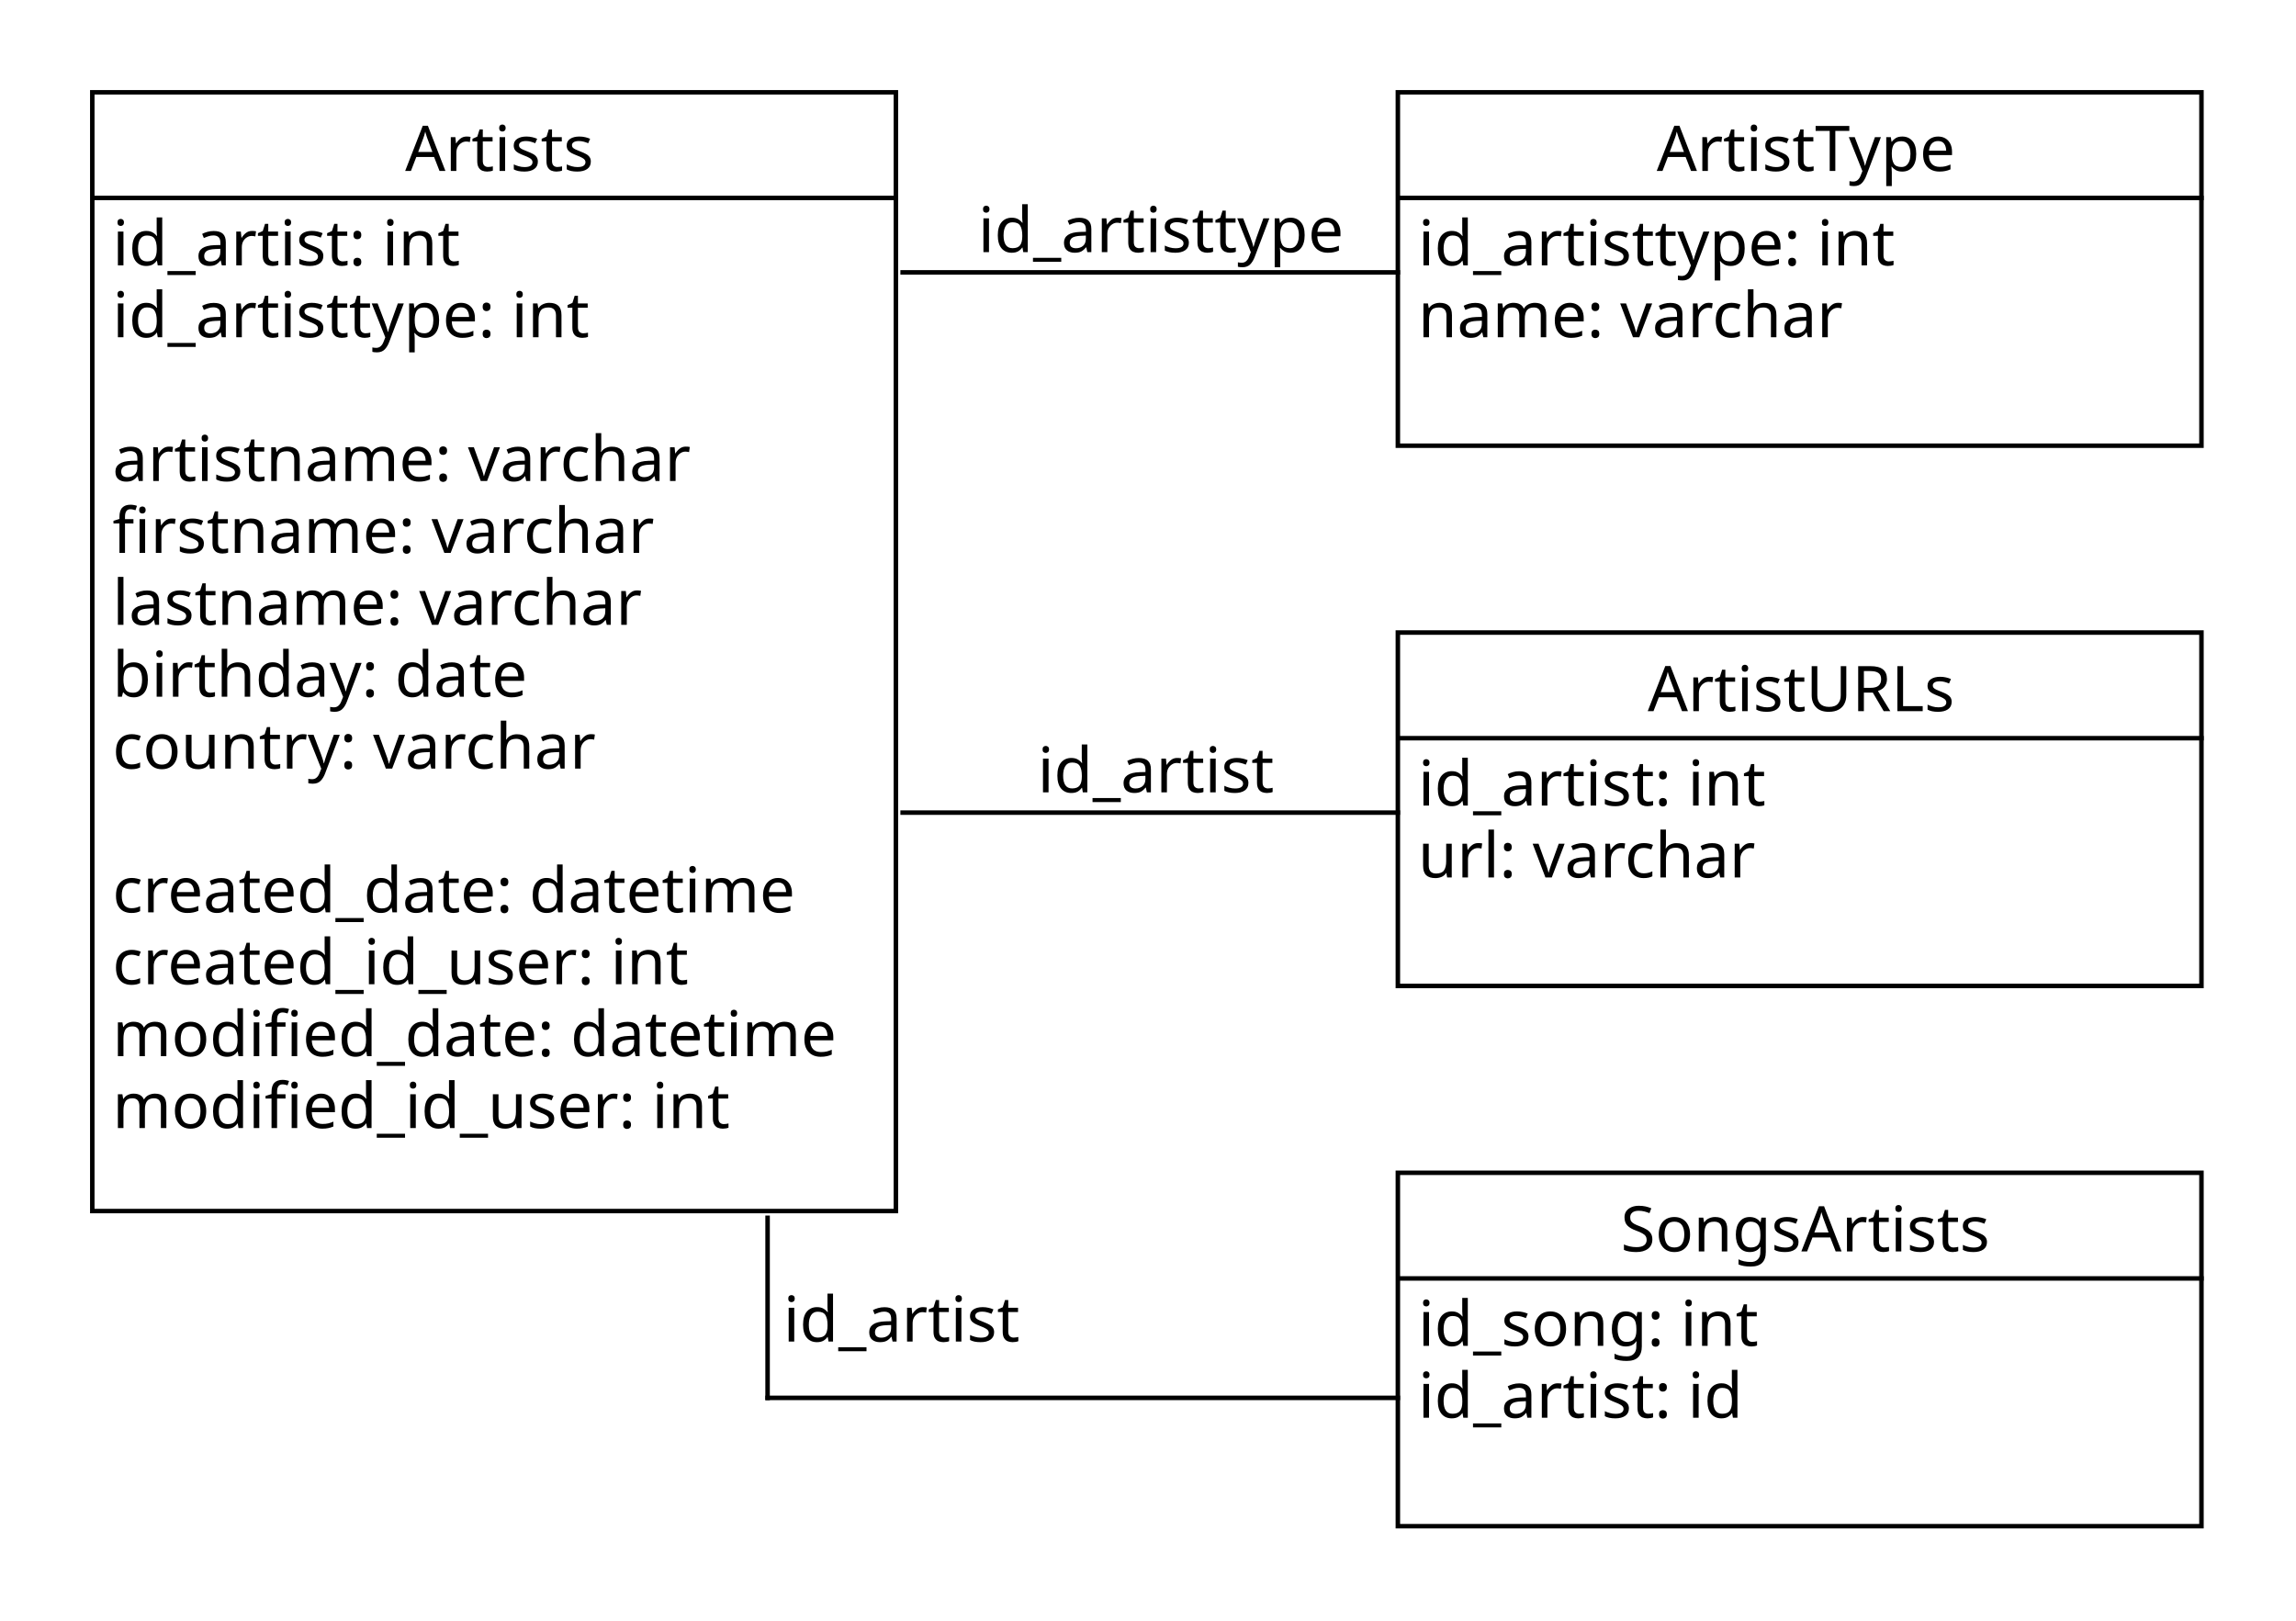
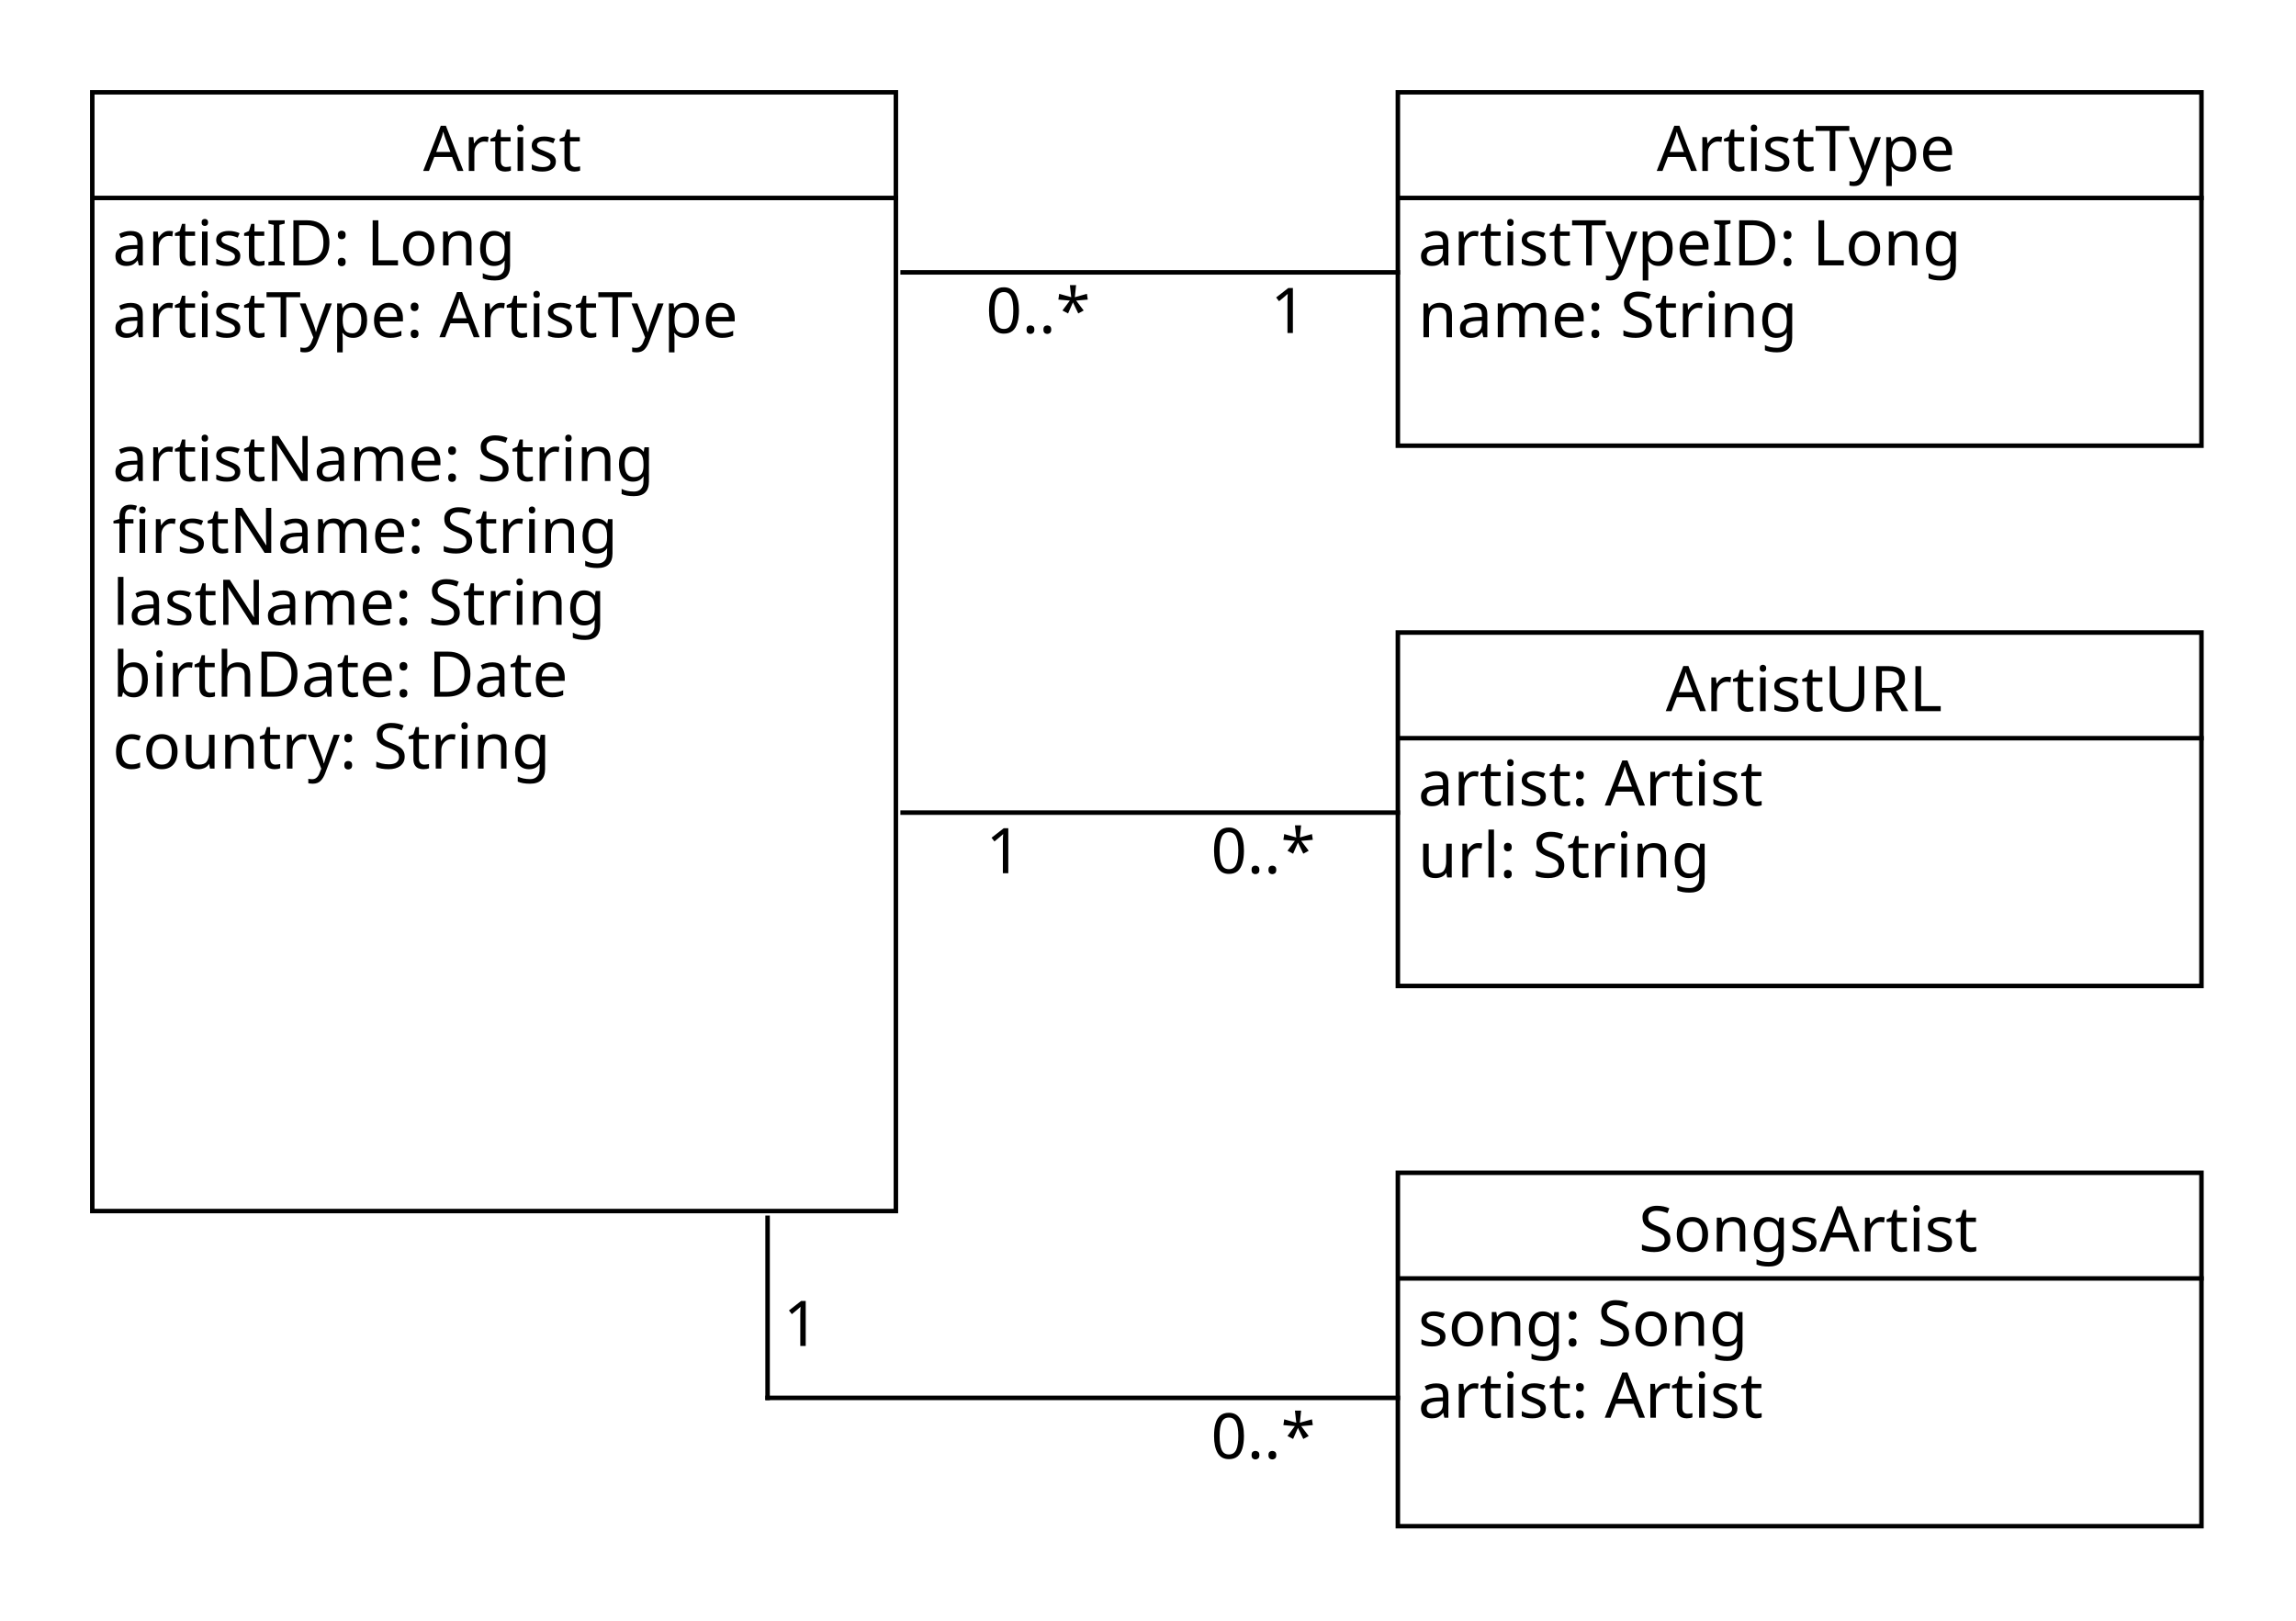
<svg xmlns="http://www.w3.org/2000/svg" fill-opacity="1" color-rendering="auto" color-interpolation="auto" text-rendering="auto" stroke="black" stroke-linecap="square" width="510" stroke-miterlimit="10" shape-rendering="auto" stroke-opacity="1" fill="black" stroke-dasharray="none" font-weight="normal" stroke-width="1" viewBox="330 210 510 360" height="360" font-family="'Dialog'" font-style="normal" stroke-linejoin="miter" font-size="12px" stroke-dashoffset="0" image-rendering="auto">
  <defs id="genericDefs" />
  <g>
    <defs id="defs1">
      <clipPath clipPathUnits="userSpaceOnUse" id="clipPath1">
        <path d="M0 0 L2147483647 0 L2147483647 2147483647 L0 2147483647 L0 0 Z" />
      </clipPath>
      <clipPath clipPathUnits="userSpaceOnUse" id="clipPath2">
        <path d="M0 0 L0 80 L180 80 L180 0 Z" />
      </clipPath>
      <clipPath clipPathUnits="userSpaceOnUse" id="clipPath3">
        <path d="M0 0 L0 250 L180 250 L180 0 Z" />
      </clipPath>
      <clipPath clipPathUnits="userSpaceOnUse" id="clipPath4">
-         <path d="M0 0 L0 70 L170 70 L170 0 Z" />
+         <path d="M0 0 L0 80 L170 80 L170 0 Z" />
      </clipPath>
      <clipPath clipPathUnits="userSpaceOnUse" id="clipPath5">
        <path d="M0 0 L0 40 L140 40 L140 0 Z" />
      </clipPath>
    </defs>
    <g fill="rgb(255,255,255)" fill-opacity="0" transform="translate(640,470)" stroke-opacity="0" stroke="rgb(255,255,255)">
      <rect x="0.5" width="178.5" height="78.5" y="0.5" clip-path="url(#clipPath2)" stroke="none" />
    </g>
    <g transform="translate(640,470)">
      <rect fill="none" x="0.5" width="178.5" height="78.5" y="0.5" clip-path="url(#clipPath2)" />
-       <text x="50" font-size="14px" y="17.969" clip-path="url(#clipPath2)" font-family="sans-serif" stroke="none" xml:space="preserve">SongsArtists</text>
+       <text x="54" font-size="14px" y="17.969" clip-path="url(#clipPath2)" font-family="sans-serif" stroke="none" xml:space="preserve">SongsArtist</text>
      <path fill="none" d="M1 23.969 L179 23.969" clip-path="url(#clipPath2)" />
-       <text x="5" font-size="14px" y="38.938" clip-path="url(#clipPath2)" font-family="sans-serif" stroke="none" xml:space="preserve">id_song: int</text>
-       <text x="5" font-size="14px" y="54.906" clip-path="url(#clipPath2)" font-family="sans-serif" stroke="none" xml:space="preserve">id_artist: id</text>
+       <text x="5" font-size="14px" y="38.938" clip-path="url(#clipPath2)" font-family="sans-serif" stroke="none" xml:space="preserve">song: Song</text>
+       <text x="5" font-size="14px" y="54.906" clip-path="url(#clipPath2)" font-family="sans-serif" stroke="none" xml:space="preserve">artist: Artist</text>
    </g>
    <g fill="rgb(255,255,255)" fill-opacity="0" transform="translate(640,230)" stroke-opacity="0" stroke="rgb(255,255,255)">
      <rect x="0.5" width="178.5" height="78.5" y="0.5" clip-path="url(#clipPath2)" stroke="none" />
    </g>
    <g transform="translate(640,230)">
      <rect fill="none" x="0.5" width="178.5" height="78.5" y="0.5" clip-path="url(#clipPath2)" />
      <text x="58" font-size="14px" y="17.969" clip-path="url(#clipPath2)" font-family="sans-serif" stroke="none" xml:space="preserve">ArtistType</text>
      <path fill="none" d="M1 23.969 L179 23.969" clip-path="url(#clipPath2)" />
-       <text x="5" font-size="14px" y="38.938" clip-path="url(#clipPath2)" font-family="sans-serif" stroke="none" xml:space="preserve">id_artisttype: int</text>
-       <text x="5" font-size="14px" y="54.906" clip-path="url(#clipPath2)" font-family="sans-serif" stroke="none" xml:space="preserve">name: varchar</text>
+       <text x="5" font-size="14px" y="38.938" clip-path="url(#clipPath2)" font-family="sans-serif" stroke="none" xml:space="preserve">artistTypeID: Long</text>
+       <text x="5" font-size="14px" y="54.906" clip-path="url(#clipPath2)" font-family="sans-serif" stroke="none" xml:space="preserve">name: String</text>
    </g>
    <g fill="rgb(255,255,255)" fill-opacity="0" transform="translate(640,350)" stroke-opacity="0" stroke="rgb(255,255,255)">
      <rect x="0.5" width="178.5" height="78.5" y="0.5" clip-path="url(#clipPath2)" stroke="none" />
    </g>
    <g transform="translate(640,350)">
      <rect fill="none" x="0.5" width="178.5" height="78.5" y="0.5" clip-path="url(#clipPath2)" />
-       <text x="56" font-size="14px" y="17.969" clip-path="url(#clipPath2)" font-family="sans-serif" stroke="none" xml:space="preserve">ArtistURLs</text>
+       <text x="60" font-size="14px" y="17.969" clip-path="url(#clipPath2)" font-family="sans-serif" stroke="none" xml:space="preserve">ArtistURL</text>
      <path fill="none" d="M1 23.969 L179 23.969" clip-path="url(#clipPath2)" />
-       <text x="5" font-size="14px" y="38.938" clip-path="url(#clipPath2)" font-family="sans-serif" stroke="none" xml:space="preserve">id_artist: int</text>
-       <text x="5" font-size="14px" y="54.906" clip-path="url(#clipPath2)" font-family="sans-serif" stroke="none" xml:space="preserve">url: varchar</text>
+       <text x="5" font-size="14px" y="38.938" clip-path="url(#clipPath2)" font-family="sans-serif" stroke="none" xml:space="preserve">artist: Artist</text>
+       <text x="5" font-size="14px" y="54.906" clip-path="url(#clipPath2)" font-family="sans-serif" stroke="none" xml:space="preserve">url: String</text>
    </g>
    <g fill="rgb(255,255,255)" fill-opacity="0" transform="translate(350,230)" stroke-opacity="0" stroke="rgb(255,255,255)">
      <rect x="0.5" width="178.5" height="248.5" y="0.5" clip-path="url(#clipPath3)" stroke="none" />
    </g>
    <g transform="translate(350,230)">
      <rect fill="none" x="0.5" width="178.5" height="248.5" y="0.5" clip-path="url(#clipPath3)" />
-       <text x="70" font-size="14px" y="17.969" clip-path="url(#clipPath3)" font-family="sans-serif" stroke="none" xml:space="preserve">Artists</text>
+       <text x="74" font-size="14px" y="17.969" clip-path="url(#clipPath3)" font-family="sans-serif" stroke="none" xml:space="preserve">Artist</text>
      <path fill="none" d="M1 23.969 L179 23.969" clip-path="url(#clipPath3)" />
-       <text x="5" font-size="14px" y="38.938" clip-path="url(#clipPath3)" font-family="sans-serif" stroke="none" xml:space="preserve">id_artist: int</text>
-       <text x="5" font-size="14px" y="54.906" clip-path="url(#clipPath3)" font-family="sans-serif" stroke="none" xml:space="preserve">id_artisttype: int</text>
-       <text x="5" font-size="14px" y="86.844" clip-path="url(#clipPath3)" font-family="sans-serif" stroke="none" xml:space="preserve">artistname: varchar</text>
-       <text x="5" font-size="14px" y="102.812" clip-path="url(#clipPath3)" font-family="sans-serif" stroke="none" xml:space="preserve">firstname: varchar</text>
-       <text x="5" font-size="14px" y="118.781" clip-path="url(#clipPath3)" font-family="sans-serif" stroke="none" xml:space="preserve">lastname: varchar</text>
-       <text x="5" font-size="14px" y="134.75" clip-path="url(#clipPath3)" font-family="sans-serif" stroke="none" xml:space="preserve">birthday: date</text>
-       <text x="5" font-size="14px" y="150.719" clip-path="url(#clipPath3)" font-family="sans-serif" stroke="none" xml:space="preserve">country: varchar</text>
-       <text x="5" font-size="14px" y="182.656" clip-path="url(#clipPath3)" font-family="sans-serif" stroke="none" xml:space="preserve">created_date: datetime</text>
-       <text x="5" font-size="14px" y="198.625" clip-path="url(#clipPath3)" font-family="sans-serif" stroke="none" xml:space="preserve">created_id_user: int</text>
-       <text x="5" font-size="14px" y="214.594" clip-path="url(#clipPath3)" font-family="sans-serif" stroke="none" xml:space="preserve">modified_date: datetime</text>
-       <text x="5" font-size="14px" y="230.562" clip-path="url(#clipPath3)" font-family="sans-serif" stroke="none" xml:space="preserve">modified_id_user: int</text>
+       <text x="5" font-size="14px" y="38.938" clip-path="url(#clipPath3)" font-family="sans-serif" stroke="none" xml:space="preserve">artistID: Long</text>
+       <text x="5" font-size="14px" y="54.906" clip-path="url(#clipPath3)" font-family="sans-serif" stroke="none" xml:space="preserve">artistType: ArtistType</text>
+       <text x="5" font-size="14px" y="86.844" clip-path="url(#clipPath3)" font-family="sans-serif" stroke="none" xml:space="preserve">artistName: String</text>
+       <text x="5" font-size="14px" y="102.812" clip-path="url(#clipPath3)" font-family="sans-serif" stroke="none" xml:space="preserve">firstName: String</text>
+       <text x="5" font-size="14px" y="118.781" clip-path="url(#clipPath3)" font-family="sans-serif" stroke="none" xml:space="preserve">lastName: String</text>
+       <text x="5" font-size="14px" y="134.75" clip-path="url(#clipPath3)" font-family="sans-serif" stroke="none" xml:space="preserve">birthDate: Date</text>
+       <text x="5" font-size="14px" y="150.719" clip-path="url(#clipPath3)" font-family="sans-serif" stroke="none" xml:space="preserve">country: String</text>
    </g>
    <g transform="translate(490,470)">
      <path fill="none" d="M10.5 10.5 L10.5 50.5" clip-path="url(#clipPath4)" />
      <path fill="none" d="M10.5 50.5 L150.5 50.5" clip-path="url(#clipPath4)" />
-       <text x="14" font-size="14px" y="37.984" clip-path="url(#clipPath4)" font-family="sans-serif" stroke="none" xml:space="preserve">id_artist</text>
+       <text x="14" font-size="14px" y="38.969" clip-path="url(#clipPath4)" font-family="sans-serif" stroke="none" xml:space="preserve">1</text>
+       <text x="108.986" font-size="14px" y="63.969" clip-path="url(#clipPath4)" font-family="sans-serif" stroke="none" xml:space="preserve">0..*</text>
    </g>
-     <g transform="translate(520,250)">
-       <path fill="none" d="M120.5 20.5 L10.5 20.5" clip-path="url(#clipPath5)" />
-       <text x="27.259" font-size="14px" y="16" clip-path="url(#clipPath5)" font-family="sans-serif" stroke="none" xml:space="preserve">id_artisttype</text>
+     <g transform="translate(520,260)">
+       <path fill="none" d="M120.5 10.5 L10.5 10.5" clip-path="url(#clipPath5)" />
+       <text x="92.214" font-size="14px" y="23.969" clip-path="url(#clipPath5)" font-family="sans-serif" stroke="none" xml:space="preserve">1</text>
+       <text x="29" font-size="14px" y="23.969" clip-path="url(#clipPath5)" font-family="sans-serif" stroke="none" xml:space="preserve">0..*</text>
    </g>
-     <g transform="translate(520,370)">
-       <path fill="none" d="M120.5 20.5 L10.5 20.5" clip-path="url(#clipPath5)" />
-       <text x="40.49" font-size="14px" y="16" clip-path="url(#clipPath5)" font-family="sans-serif" stroke="none" xml:space="preserve">id_artist</text>
+     <g transform="translate(520,380)">
+       <path fill="none" d="M120.5 10.5 L10.5 10.5" clip-path="url(#clipPath5)" />
+       <text x="78.986" font-size="14px" y="23.969" clip-path="url(#clipPath5)" font-family="sans-serif" stroke="none" xml:space="preserve">0..*</text>
+       <text x="29" font-size="14px" y="23.969" clip-path="url(#clipPath5)" font-family="sans-serif" stroke="none" xml:space="preserve">1</text>
    </g>
  </g>
</svg>
